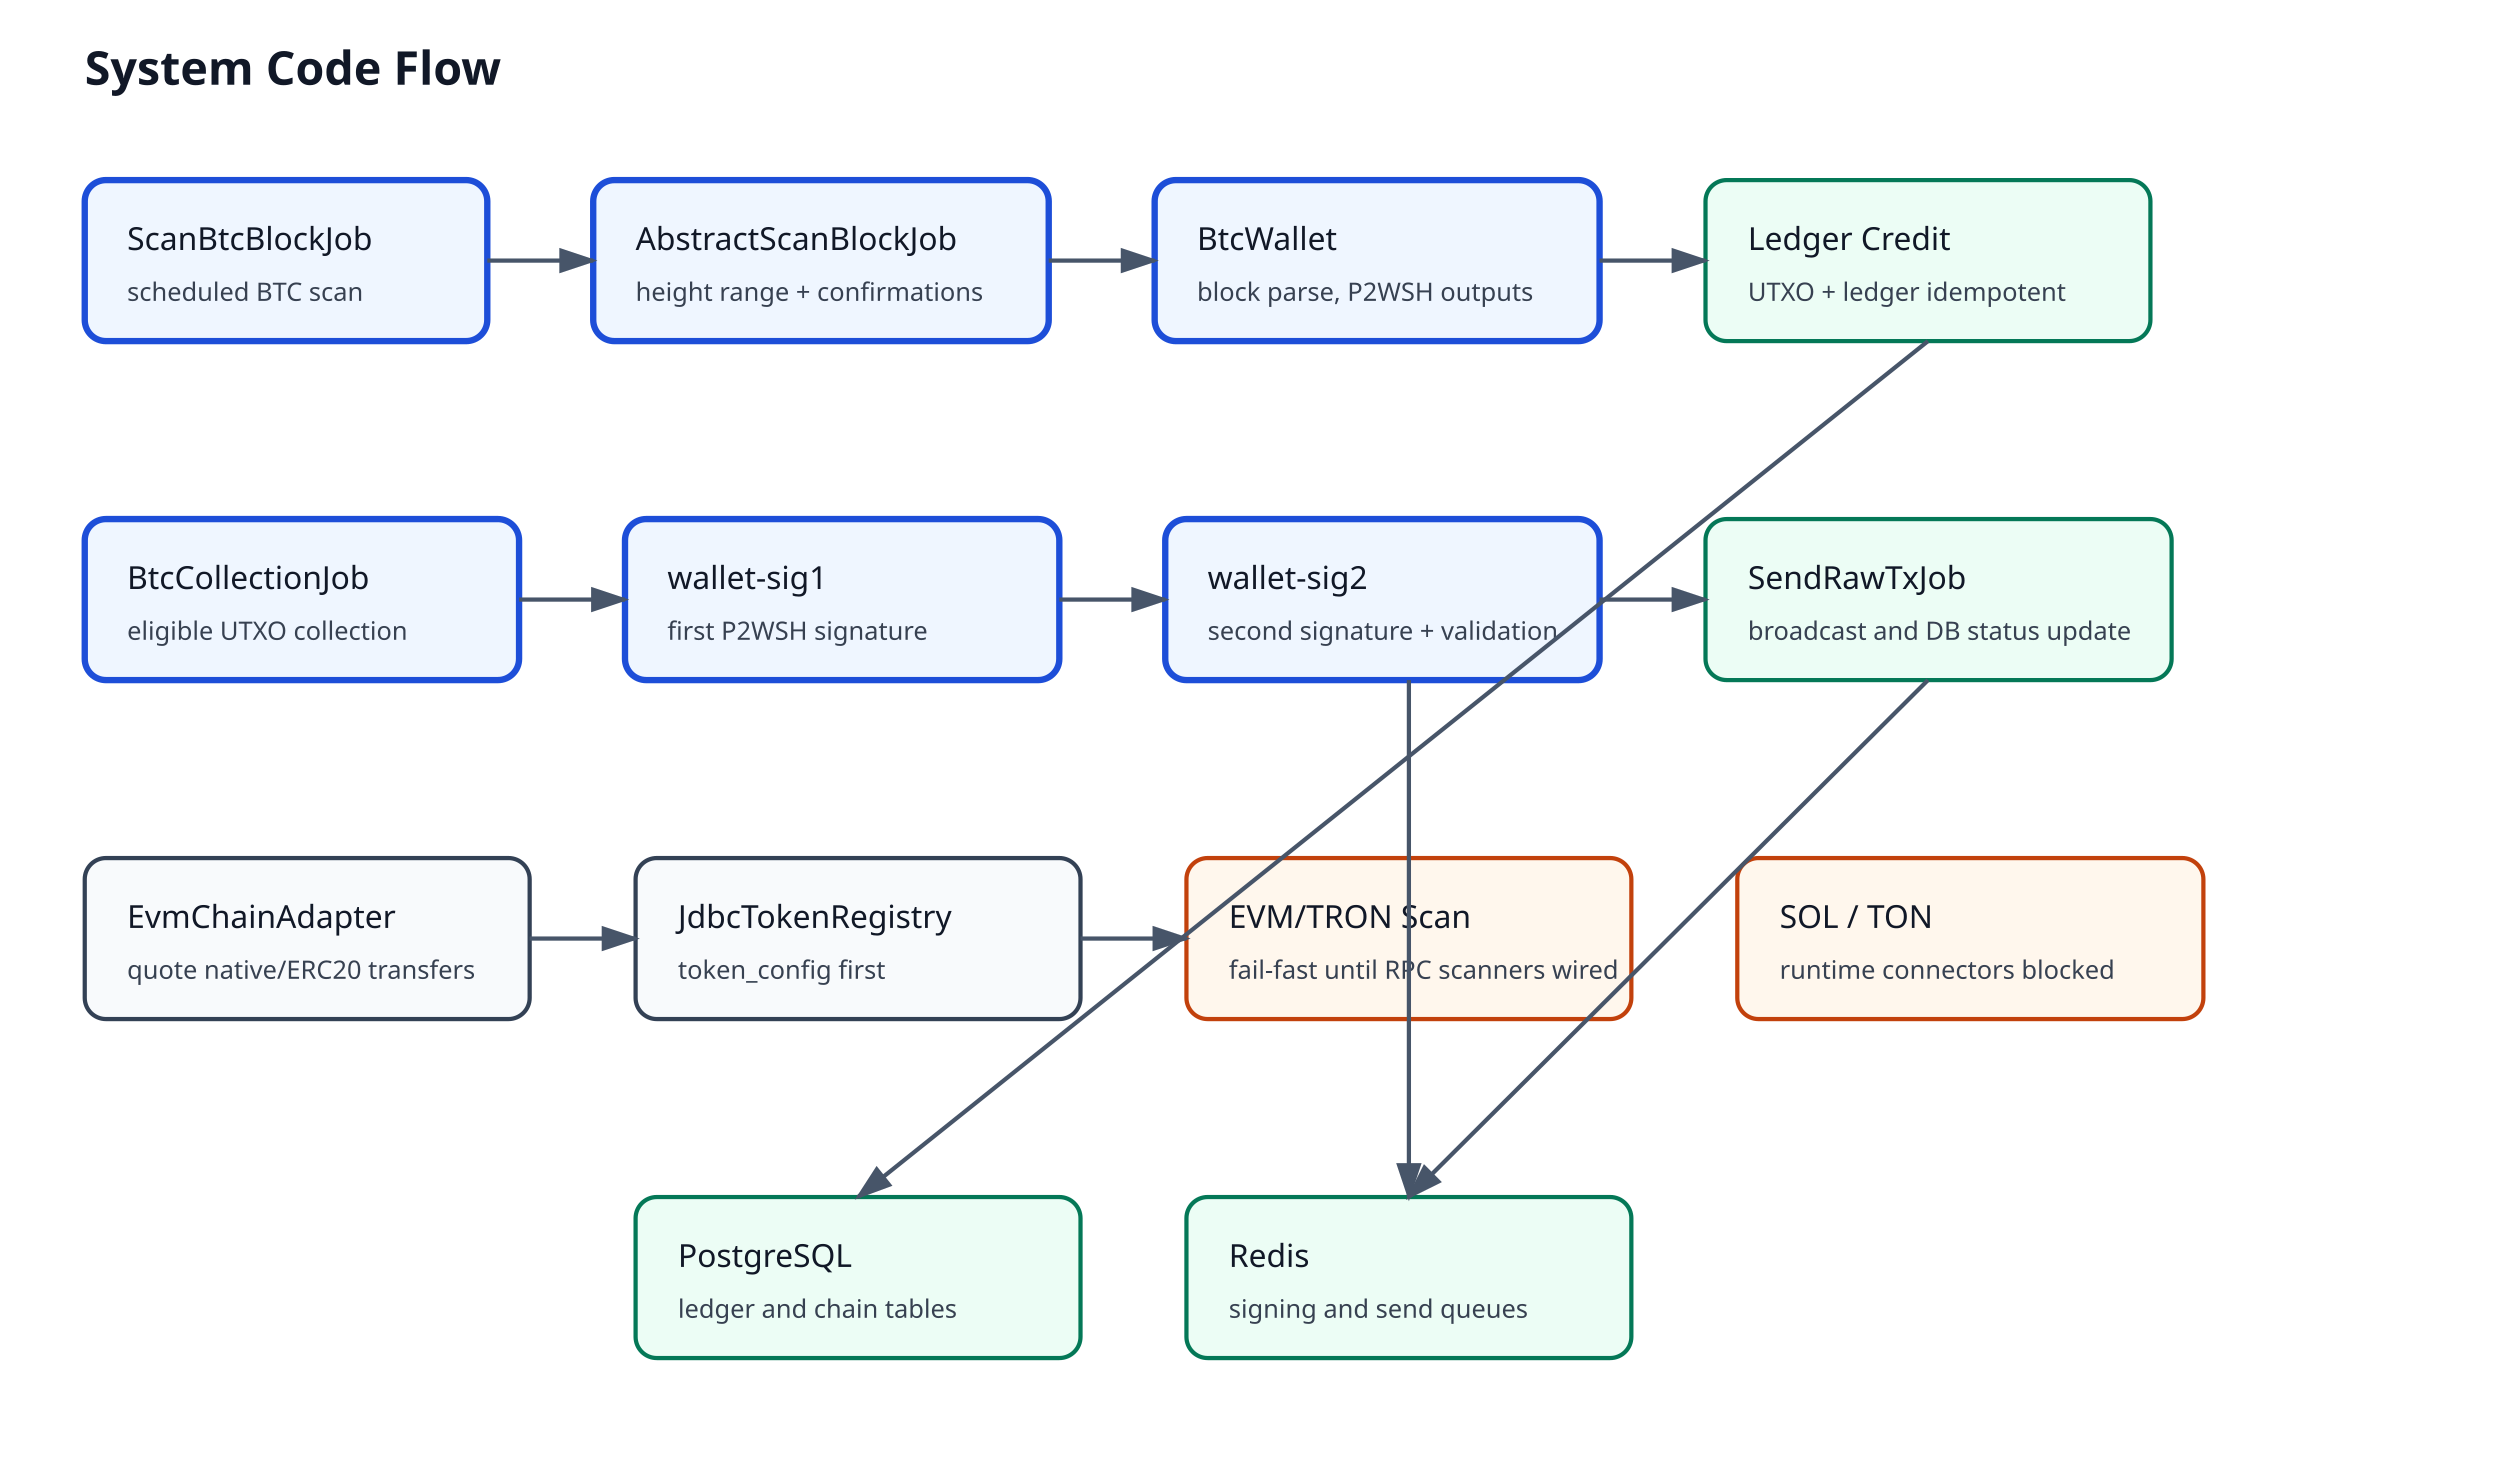
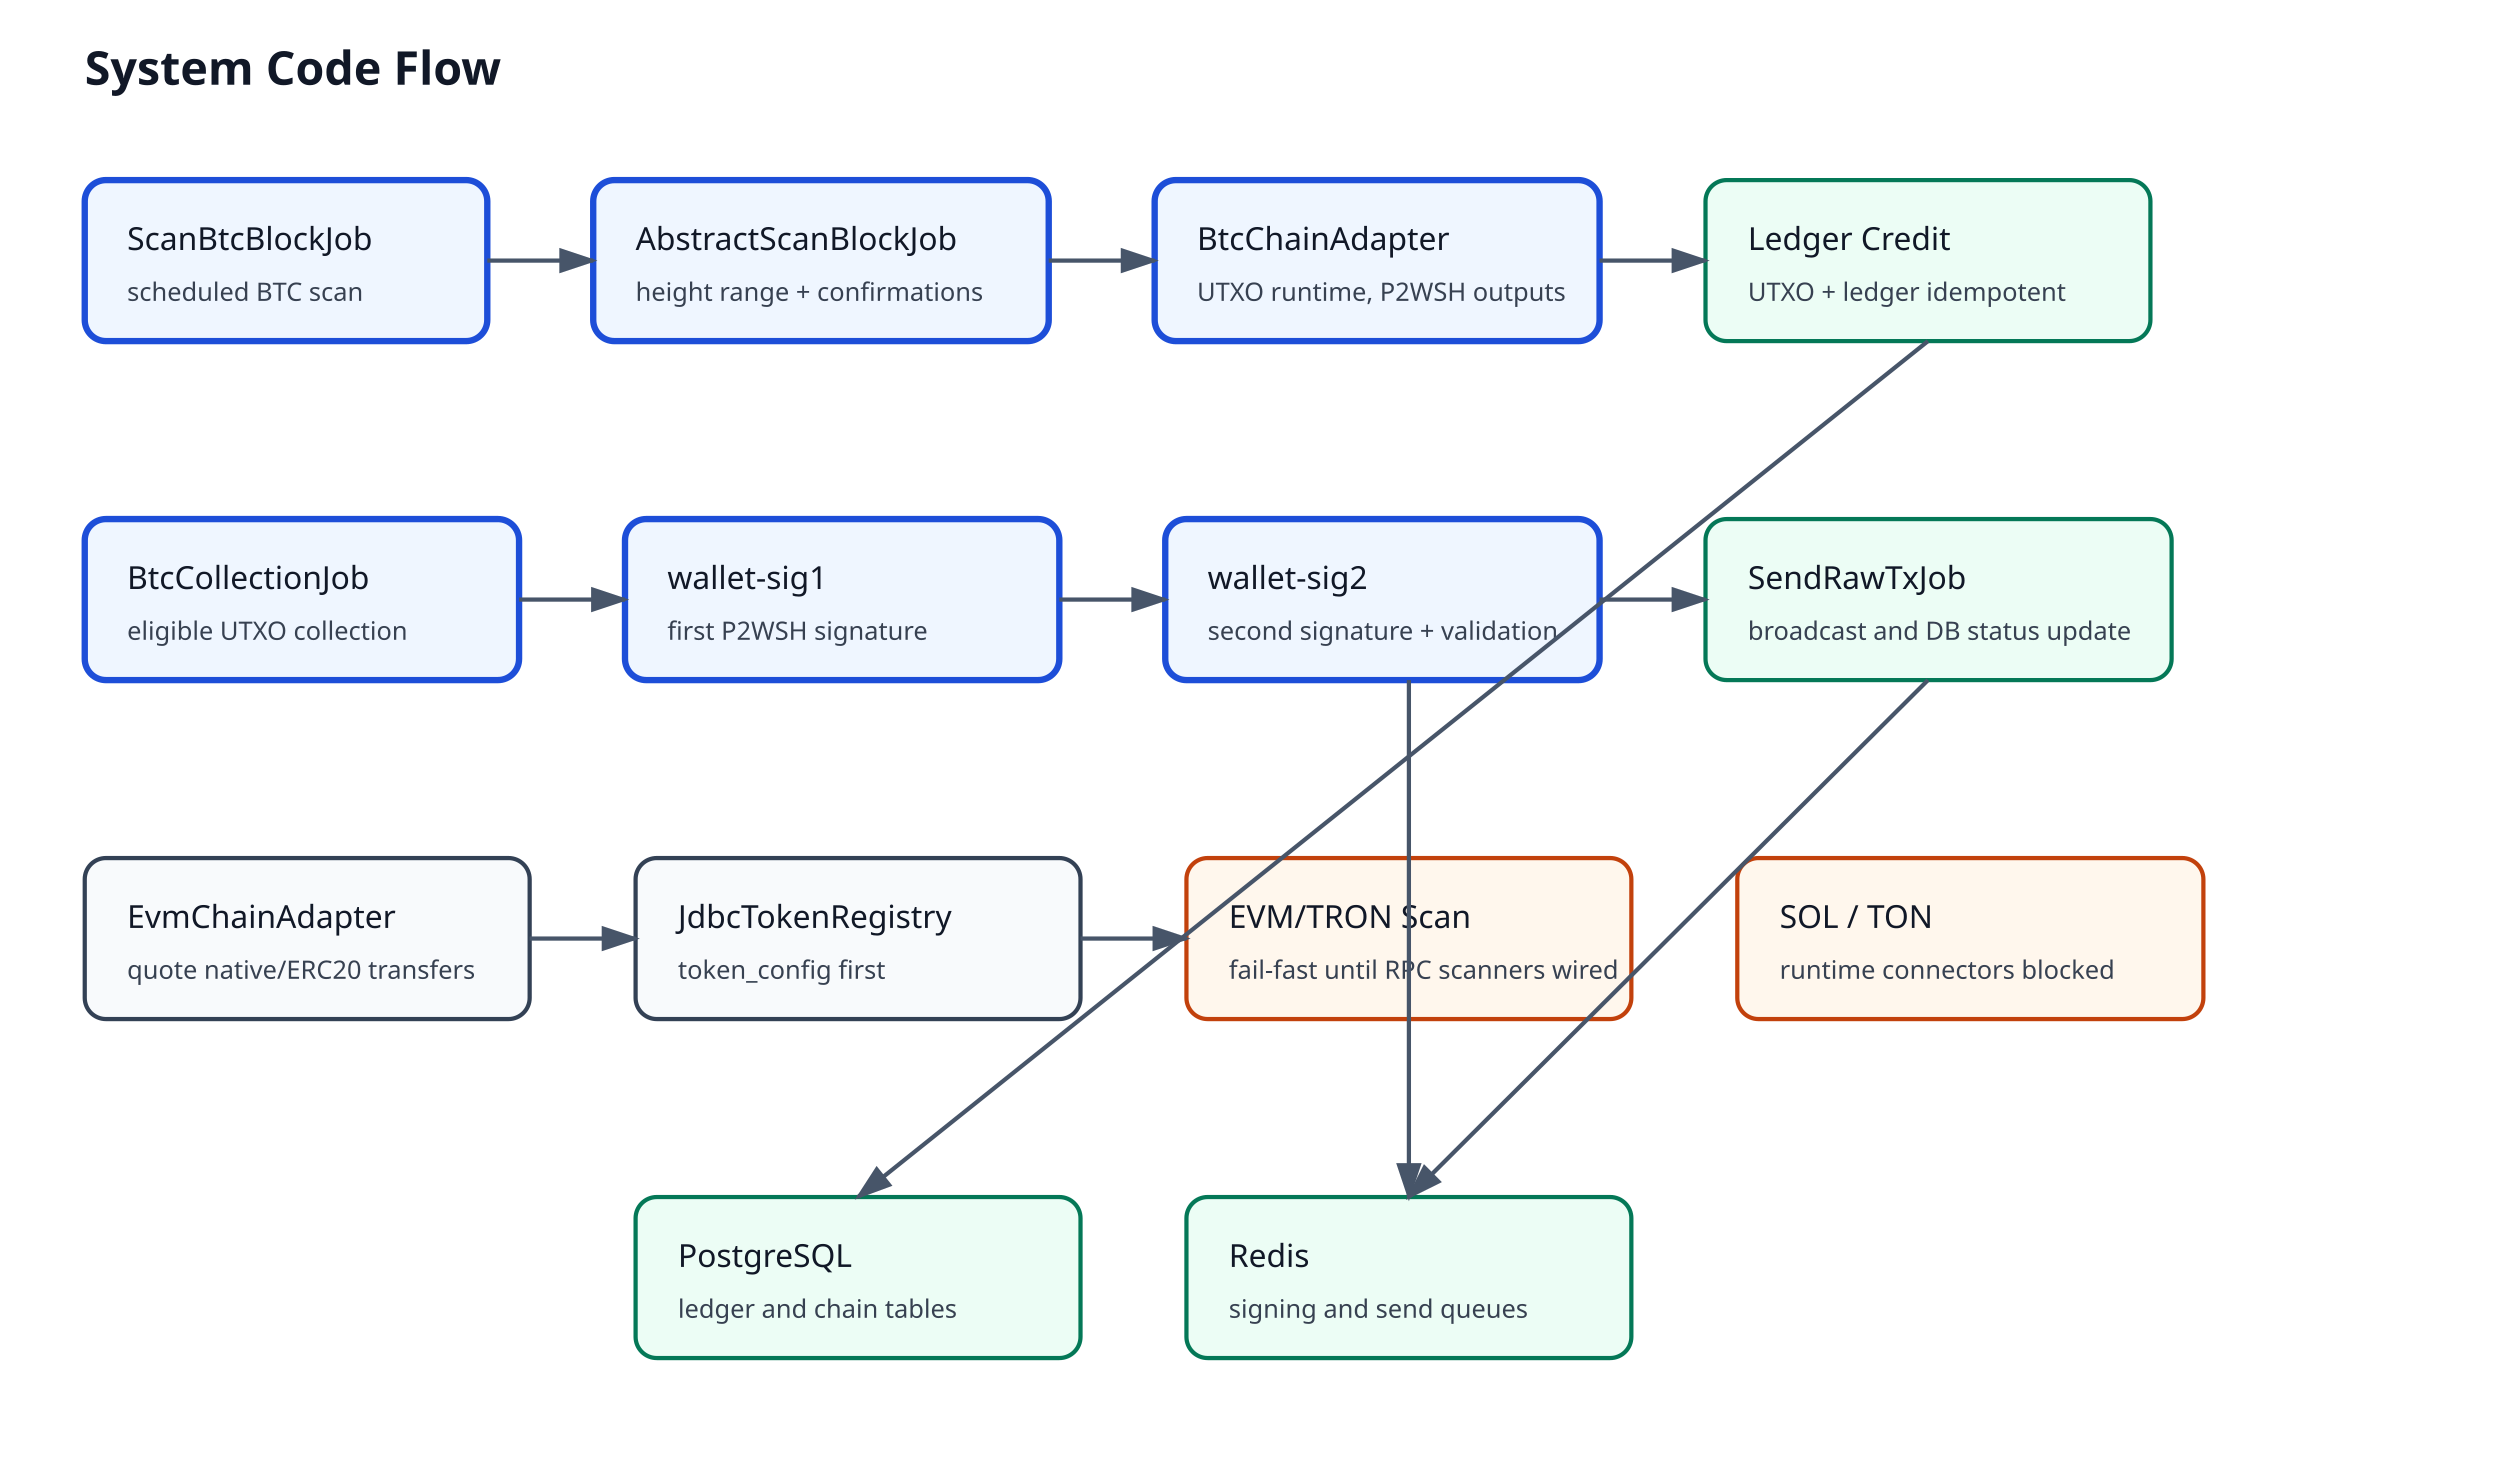
<svg xmlns="http://www.w3.org/2000/svg" width="1180" height="700" viewBox="0 0 1180 700">
  <style>
    .box { fill: #f8fafc; stroke: #334155; stroke-width: 2; rx: 10; }
    .btc { fill: #eff6ff; stroke: #1d4ed8; stroke-width: 3; rx: 10; }
    .ok { fill: #ecfdf5; stroke: #047857; stroke-width: 2; rx: 10; }
    .blocked { fill: #fff7ed; stroke: #c2410c; stroke-width: 2; rx: 10; }
    .text { font: 15px sans-serif; fill: #111827; }
    .small { font: 12px sans-serif; fill: #374151; }
    .title { font: 22px sans-serif; font-weight: 700; fill: #111827; }
    .line { stroke: #475569; stroke-width: 2; marker-end: url(#arrow); }
  </style>
  <defs>
    <marker id="arrow" markerWidth="10" markerHeight="10" refX="8" refY="3" orient="auto" markerUnits="strokeWidth">
      <path d="M0,0 L0,6 L9,3 z" fill="#475569" />
    </marker>
  </defs>
  <text x="40" y="40" class="title">System Code Flow</text>
  <rect x="40" y="85" width="190" height="76" class="btc" />
  <text x="60" y="118" class="text">ScanBtcBlockJob</text>
  <text x="60" y="142" class="small">scheduled BTC scan</text>
  <rect x="280" y="85" width="215" height="76" class="btc" />
  <text x="300" y="118" class="text">AbstractScanBlockJob</text>
  <text x="300" y="142" class="small">height range + confirmations</text>
  <rect x="545" y="85" width="210" height="76" class="btc" />
-   <text x="565" y="118" class="text">BtcWallet</text>
-   <text x="565" y="142" class="small">block parse, P2WSH outputs</text>
+   <text x="565" y="118" class="text">BtcChainAdapter</text>
+   <text x="565" y="142" class="small">UTXO runtime, P2WSH outputs</text>
  <rect x="805" y="85" width="210" height="76" class="ok" />
  <text x="825" y="118" class="text">Ledger Credit</text>
  <text x="825" y="142" class="small">UTXO + ledger idempotent</text>
  <rect x="40" y="245" width="205" height="76" class="btc" />
  <text x="60" y="278" class="text">BtcCollectionJob</text>
  <text x="60" y="302" class="small">eligible UTXO collection</text>
  <rect x="295" y="245" width="205" height="76" class="btc" />
  <text x="315" y="278" class="text">wallet-sig1</text>
  <text x="315" y="302" class="small">first P2WSH signature</text>
  <rect x="550" y="245" width="205" height="76" class="btc" />
  <text x="570" y="278" class="text">wallet-sig2</text>
  <text x="570" y="302" class="small">second signature + validation</text>
  <rect x="805" y="245" width="220" height="76" class="ok" />
  <text x="825" y="278" class="text">SendRawTxJob</text>
  <text x="825" y="302" class="small">broadcast and DB status update</text>
  <rect x="40" y="405" width="210" height="76" class="box" />
  <text x="60" y="438" class="text">EvmChainAdapter</text>
  <text x="60" y="462" class="small">quote native/ERC20 transfers</text>
  <rect x="300" y="405" width="210" height="76" class="box" />
  <text x="320" y="438" class="text">JdbcTokenRegistry</text>
  <text x="320" y="462" class="small">token_config first</text>
  <rect x="560" y="405" width="210" height="76" class="blocked" />
  <text x="580" y="438" class="text">EVM/TRON Scan</text>
  <text x="580" y="462" class="small">fail-fast until RPC scanners wired</text>
  <rect x="820" y="405" width="220" height="76" class="blocked" />
  <text x="840" y="438" class="text">SOL / TON</text>
  <text x="840" y="462" class="small">runtime connectors blocked</text>
  <rect x="300" y="565" width="210" height="76" class="ok" />
  <text x="320" y="598" class="text">PostgreSQL</text>
  <text x="320" y="622" class="small">ledger and chain tables</text>
  <rect x="560" y="565" width="210" height="76" class="ok" />
  <text x="580" y="598" class="text">Redis</text>
  <text x="580" y="622" class="small">signing and send queues</text>
  <line x1="230" y1="123" x2="280" y2="123" class="line" />
  <line x1="495" y1="123" x2="545" y2="123" class="line" />
  <line x1="755" y1="123" x2="805" y2="123" class="line" />
  <line x1="245" y1="283" x2="295" y2="283" class="line" />
  <line x1="500" y1="283" x2="550" y2="283" class="line" />
  <line x1="755" y1="283" x2="805" y2="283" class="line" />
  <line x1="250" y1="443" x2="300" y2="443" class="line" />
  <line x1="510" y1="443" x2="560" y2="443" class="line" />
  <line x1="665" y1="321" x2="665" y2="565" class="line" />
  <line x1="910" y1="321" x2="665" y2="565" class="line" />
  <line x1="910" y1="161" x2="405" y2="565" class="line" />
</svg>
